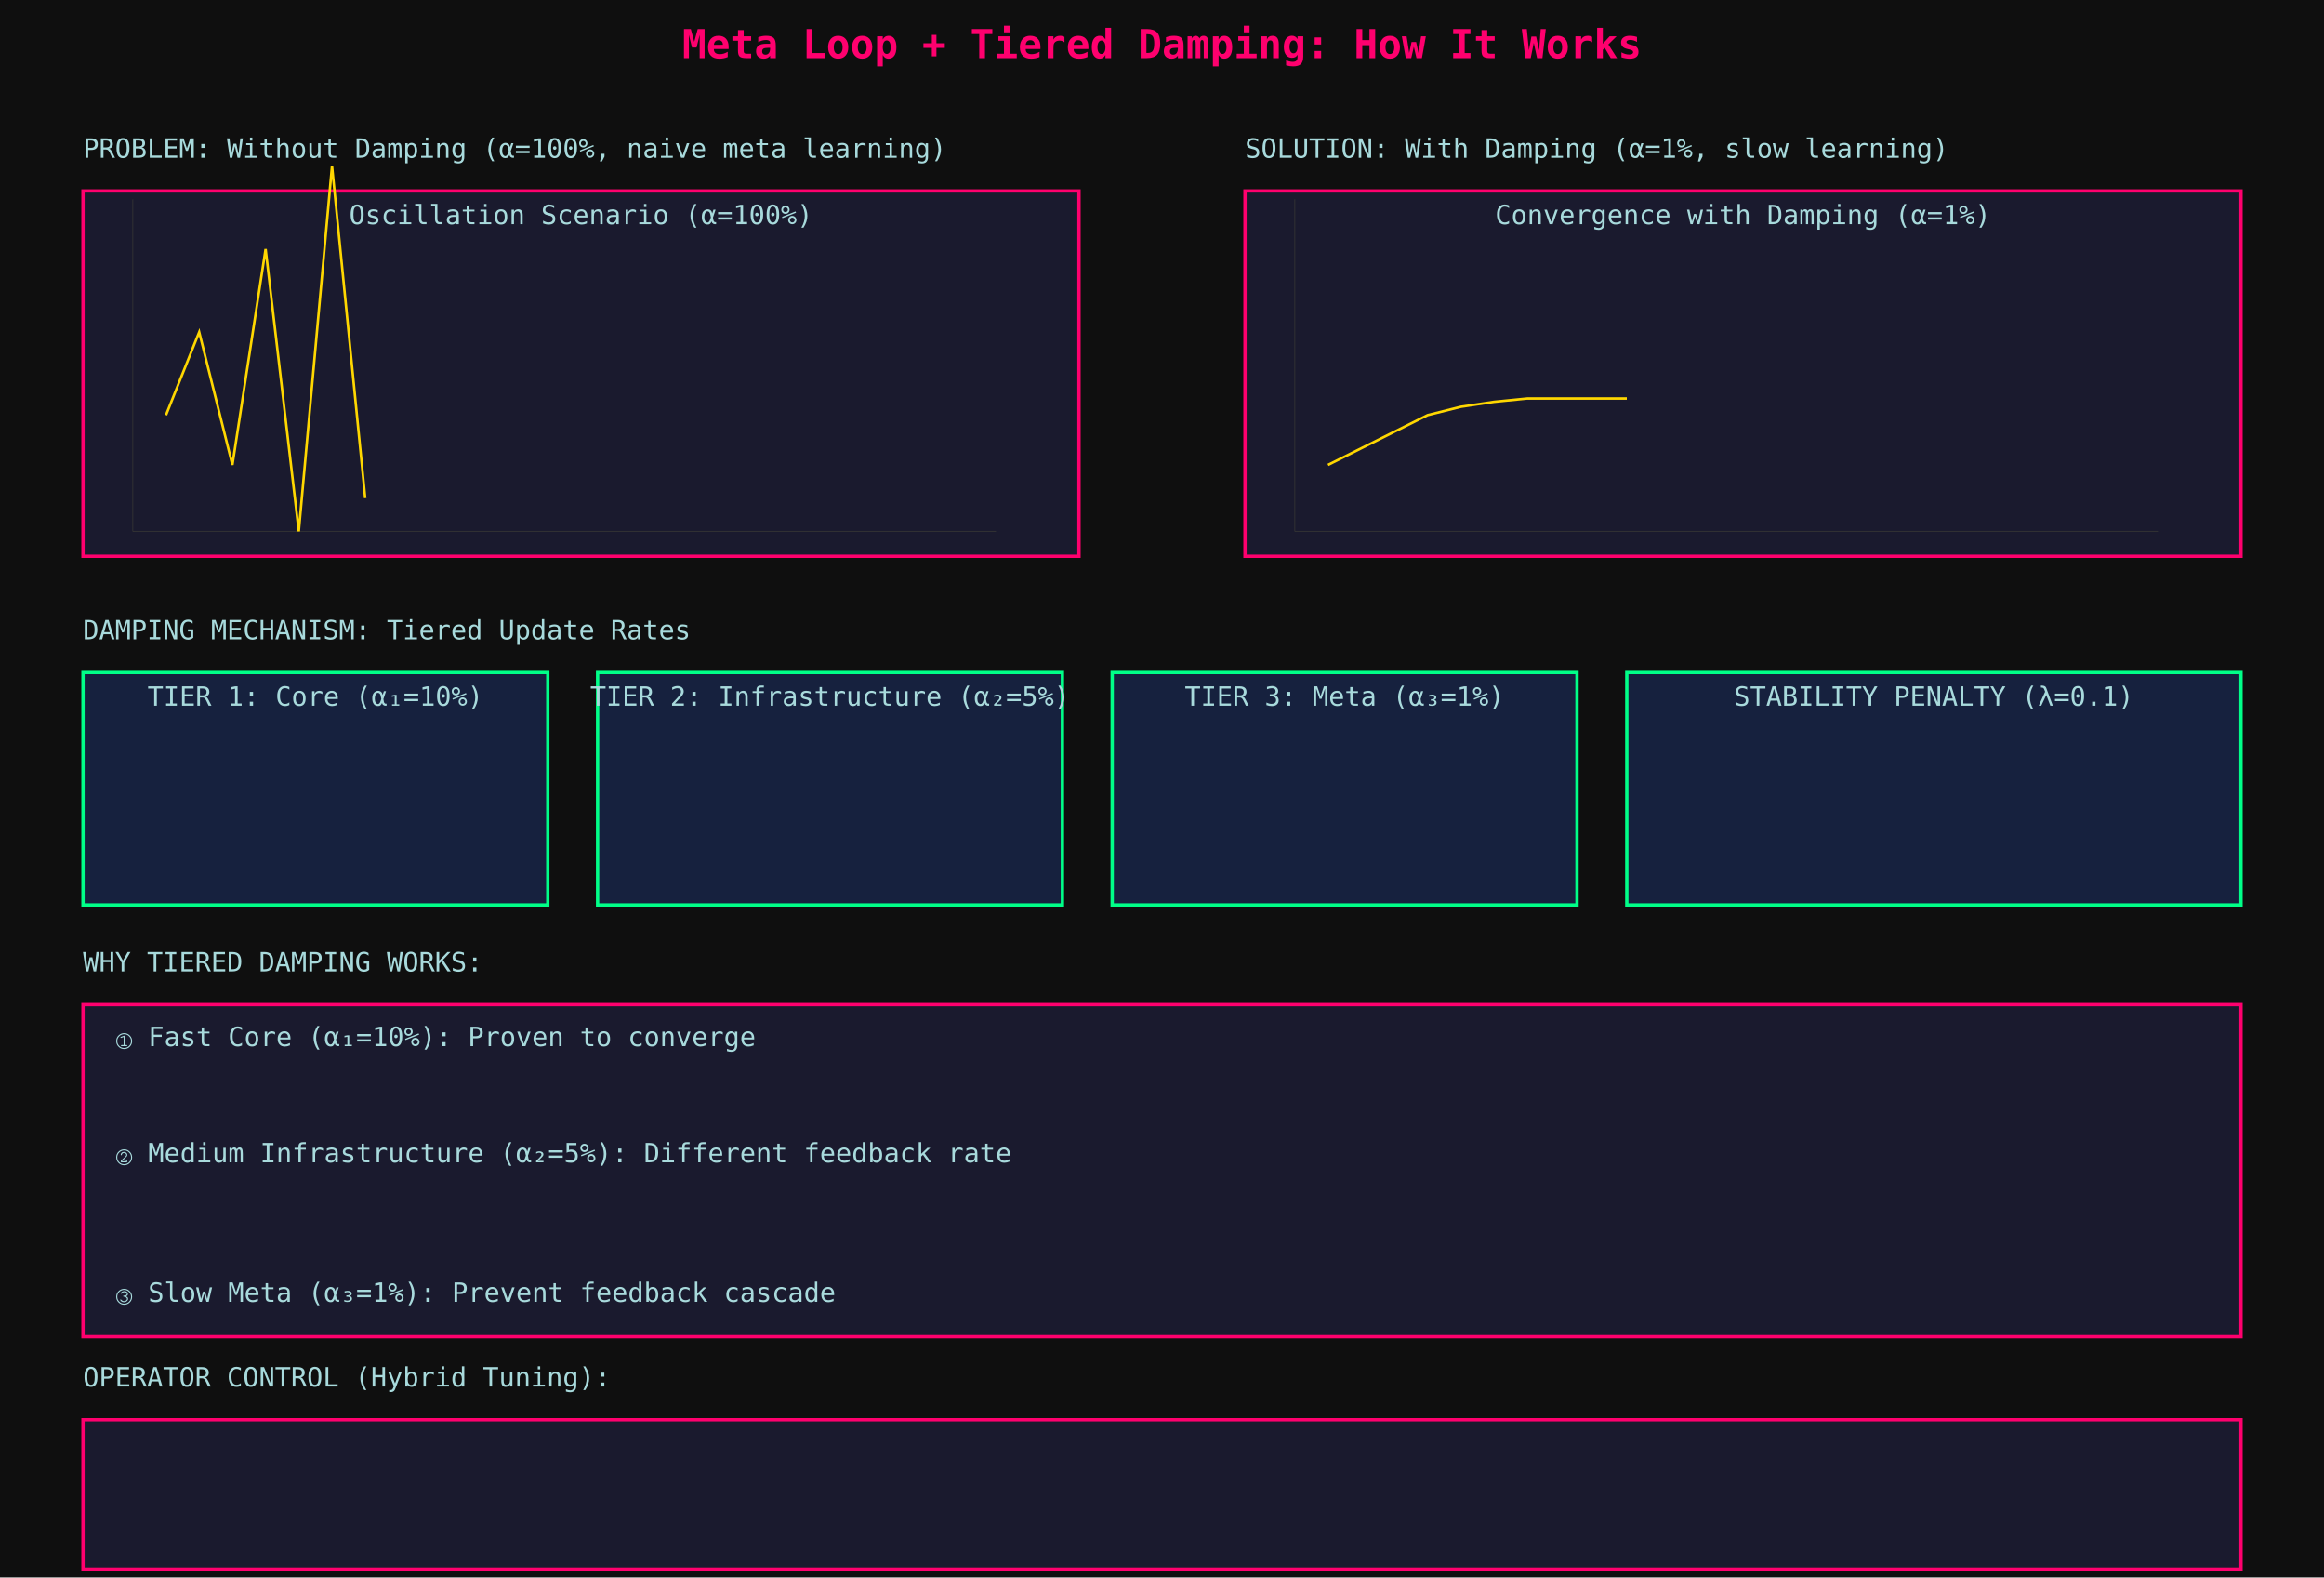
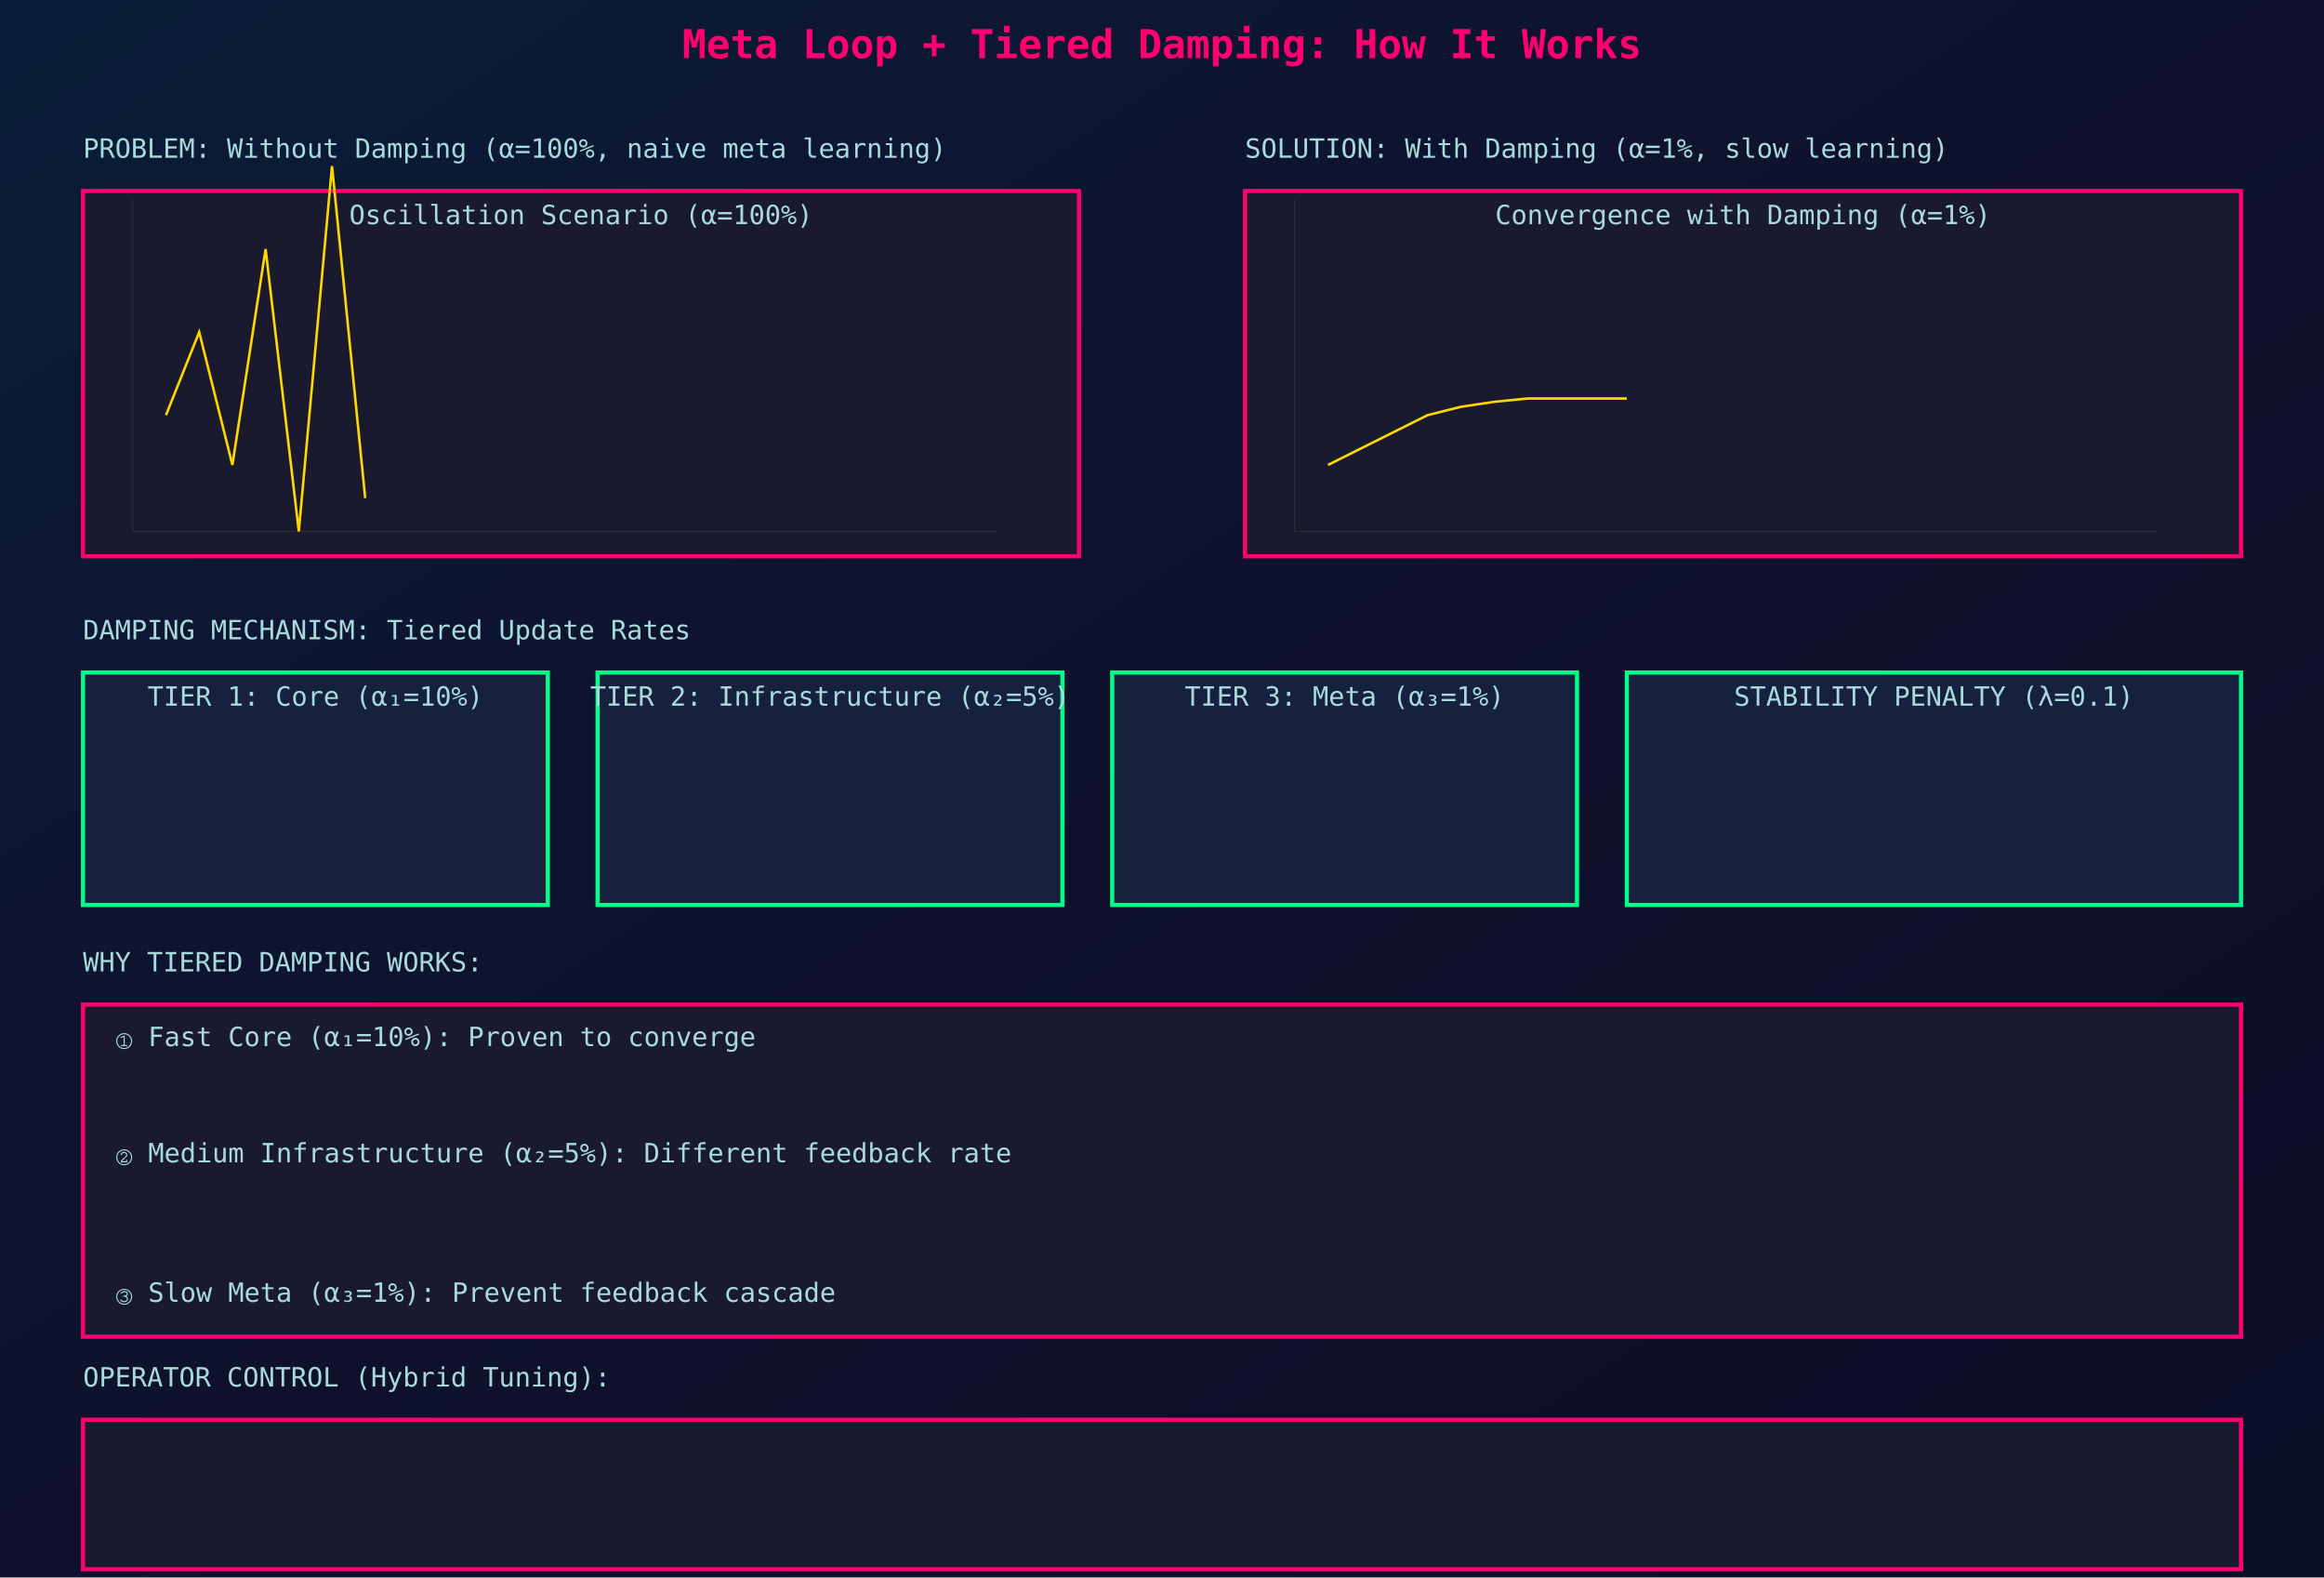
<svg xmlns="http://www.w3.org/2000/svg" viewBox="0 0 1400 950">
  <defs>
+     <linearGradient id="grad" x1="0%" y1="0%" x2="100%" y2="100%">
+       <stop offset="0%" style="stop-color:#00d4ff;stop-opacity:0.08" />
+       <stop offset="100%" style="stop-color:#ff006e;stop-opacity:0" />
+     </linearGradient>
    <style>
-       .bg { fill: #0f0f0f; }
+       .bg { fill: #0a0e27; }
      .title { font-size: 24px; font-weight: bold; fill: #ff006e; font-family: monospace; }
-       .step { fill: #1a1a2e; stroke: #ff006e; stroke-width: 2; }
-       .damping { fill: #16213e; stroke: #00ff88; stroke-width: 2; }
+       .step { fill: #1a1a2e; stroke: #ff006e; stroke-width: 2.5; }
+       .damping { fill: #16213e; stroke: #00ff88; stroke-width: 2.5; }
      .label { font-size: 16px; fill: #a8dadc; font-family: monospace; }
      .desc { font-size: 14px; fill: #888; font-family: monospace; }
      .code { font-size: 15px; fill: #00ff88; font-family: monospace; }
-       .arrow { stroke: #ff006e; stroke-width: 2; fill: none; marker-end: url(#arrowhead); }
-       .arrow-damping { stroke: #00ff88; stroke-width: 2; fill: none; marker-end: url(#arrowhead-damping); }
+       .arrow { stroke: #ff006e; stroke-width: 2.5; fill: none; marker-end: url(#arrowhead); }
+       .arrow-damping { stroke: #00ff88; stroke-width: 2.5; fill: none; marker-end: url(#arrowhead-damping); }
      .graph { stroke: #ffd700; stroke-width: 1.5; fill: none; }
      .gridline { stroke: #333; stroke-width: 0.5; }
    </style>
    <marker id="arrowhead" markerWidth="10" markerHeight="10" refX="9" refY="3" orient="auto">
      <polygon points="0 0, 10 3, 0 6" fill="#ff006e" />
    </marker>
    <marker id="arrowhead-damping" markerWidth="10" markerHeight="10" refX="9" refY="3" orient="auto">
      <polygon points="0 0, 10 3, 0 6" fill="#00ff88" />
    </marker>
  </defs>
  <rect class="bg" width="1400" height="950" />
+   <rect x="0" y="0" width="1400" height="950" fill="url(#grad)" />
  <text x="700" y="35" class="title" text-anchor="middle">Meta Loop + Tiered Damping: How It Works</text>
  <text x="50" y="95" class="label">PROBLEM: Without Damping (α=100%, naive meta learning)</text>
  <g id="problem">
    <rect class="step" x="50" y="115" width="600" height="220" />
    <text x="350" y="135" class="label" text-anchor="middle">Oscillation Scenario (α=100%)</text>
    <line class="gridline" x1="80" y1="320" x2="600" y2="320" />
    <line class="gridline" x1="80" y1="120" x2="80" y2="320" />
    <polyline class="graph" points="100,250 120,200 140,280 160,150 180,320 200,100 220,300" />
  </g>
  <text x="750" y="95" class="label">SOLUTION: With Damping (α=1%, slow learning)</text>
  <g id="solution">
    <rect class="step" x="750" y="115" width="600" height="220" />
    <text x="1050" y="135" class="label" text-anchor="middle">Convergence with Damping (α=1%)</text>
    <line class="gridline" x1="780" y1="320" x2="1300" y2="320" />
    <line class="gridline" x1="780" y1="120" x2="780" y2="320" />
    <polyline class="graph" points="800,280 820,270 840,260 860,250 880,245 900,242 920,240 940,240 960,240 980,240" />
  </g>
  <text x="50" y="385" class="label">DAMPING MECHANISM: Tiered Update Rates</text>
  <g id="damping-tiers">
    <rect class="damping" x="50" y="405" width="280" height="140" />
    <text x="190" y="425" class="label" text-anchor="middle">TIER 1: Core (α₁=10%)</text>
    <rect class="damping" x="360" y="405" width="280" height="140" />
    <text x="500" y="425" class="label" text-anchor="middle">TIER 2: Infrastructure (α₂=5%)</text>
    <rect class="damping" x="670" y="405" width="280" height="140" />
    <text x="810" y="425" class="label" text-anchor="middle">TIER 3: Meta (α₃=1%)</text>
    <rect class="damping" x="980" y="405" width="370" height="140" />
    <text x="1165" y="425" class="label" text-anchor="middle">STABILITY PENALTY (λ=0.1)</text>
  </g>
  <text x="50" y="585" class="label">WHY TIERED DAMPING WORKS:</text>
  <g id="why-works">
    <rect class="step" x="50" y="605" width="1300" height="200" />
    <text x="70" y="630" class="label">① Fast Core (α₁=10%): Proven to converge</text>
    <text x="70" y="700" class="label">② Medium Infrastructure (α₂=5%): Different feedback rate</text>
    <text x="70" y="784" class="label">③ Slow Meta (α₃=1%): Prevent feedback cascade</text>
  </g>
  <text x="50" y="835" class="label">OPERATOR CONTROL (Hybrid Tuning):</text>
  <g id="operator">
    <rect class="step" x="50" y="855" width="1300" height="90" />
  </g>
</svg>
